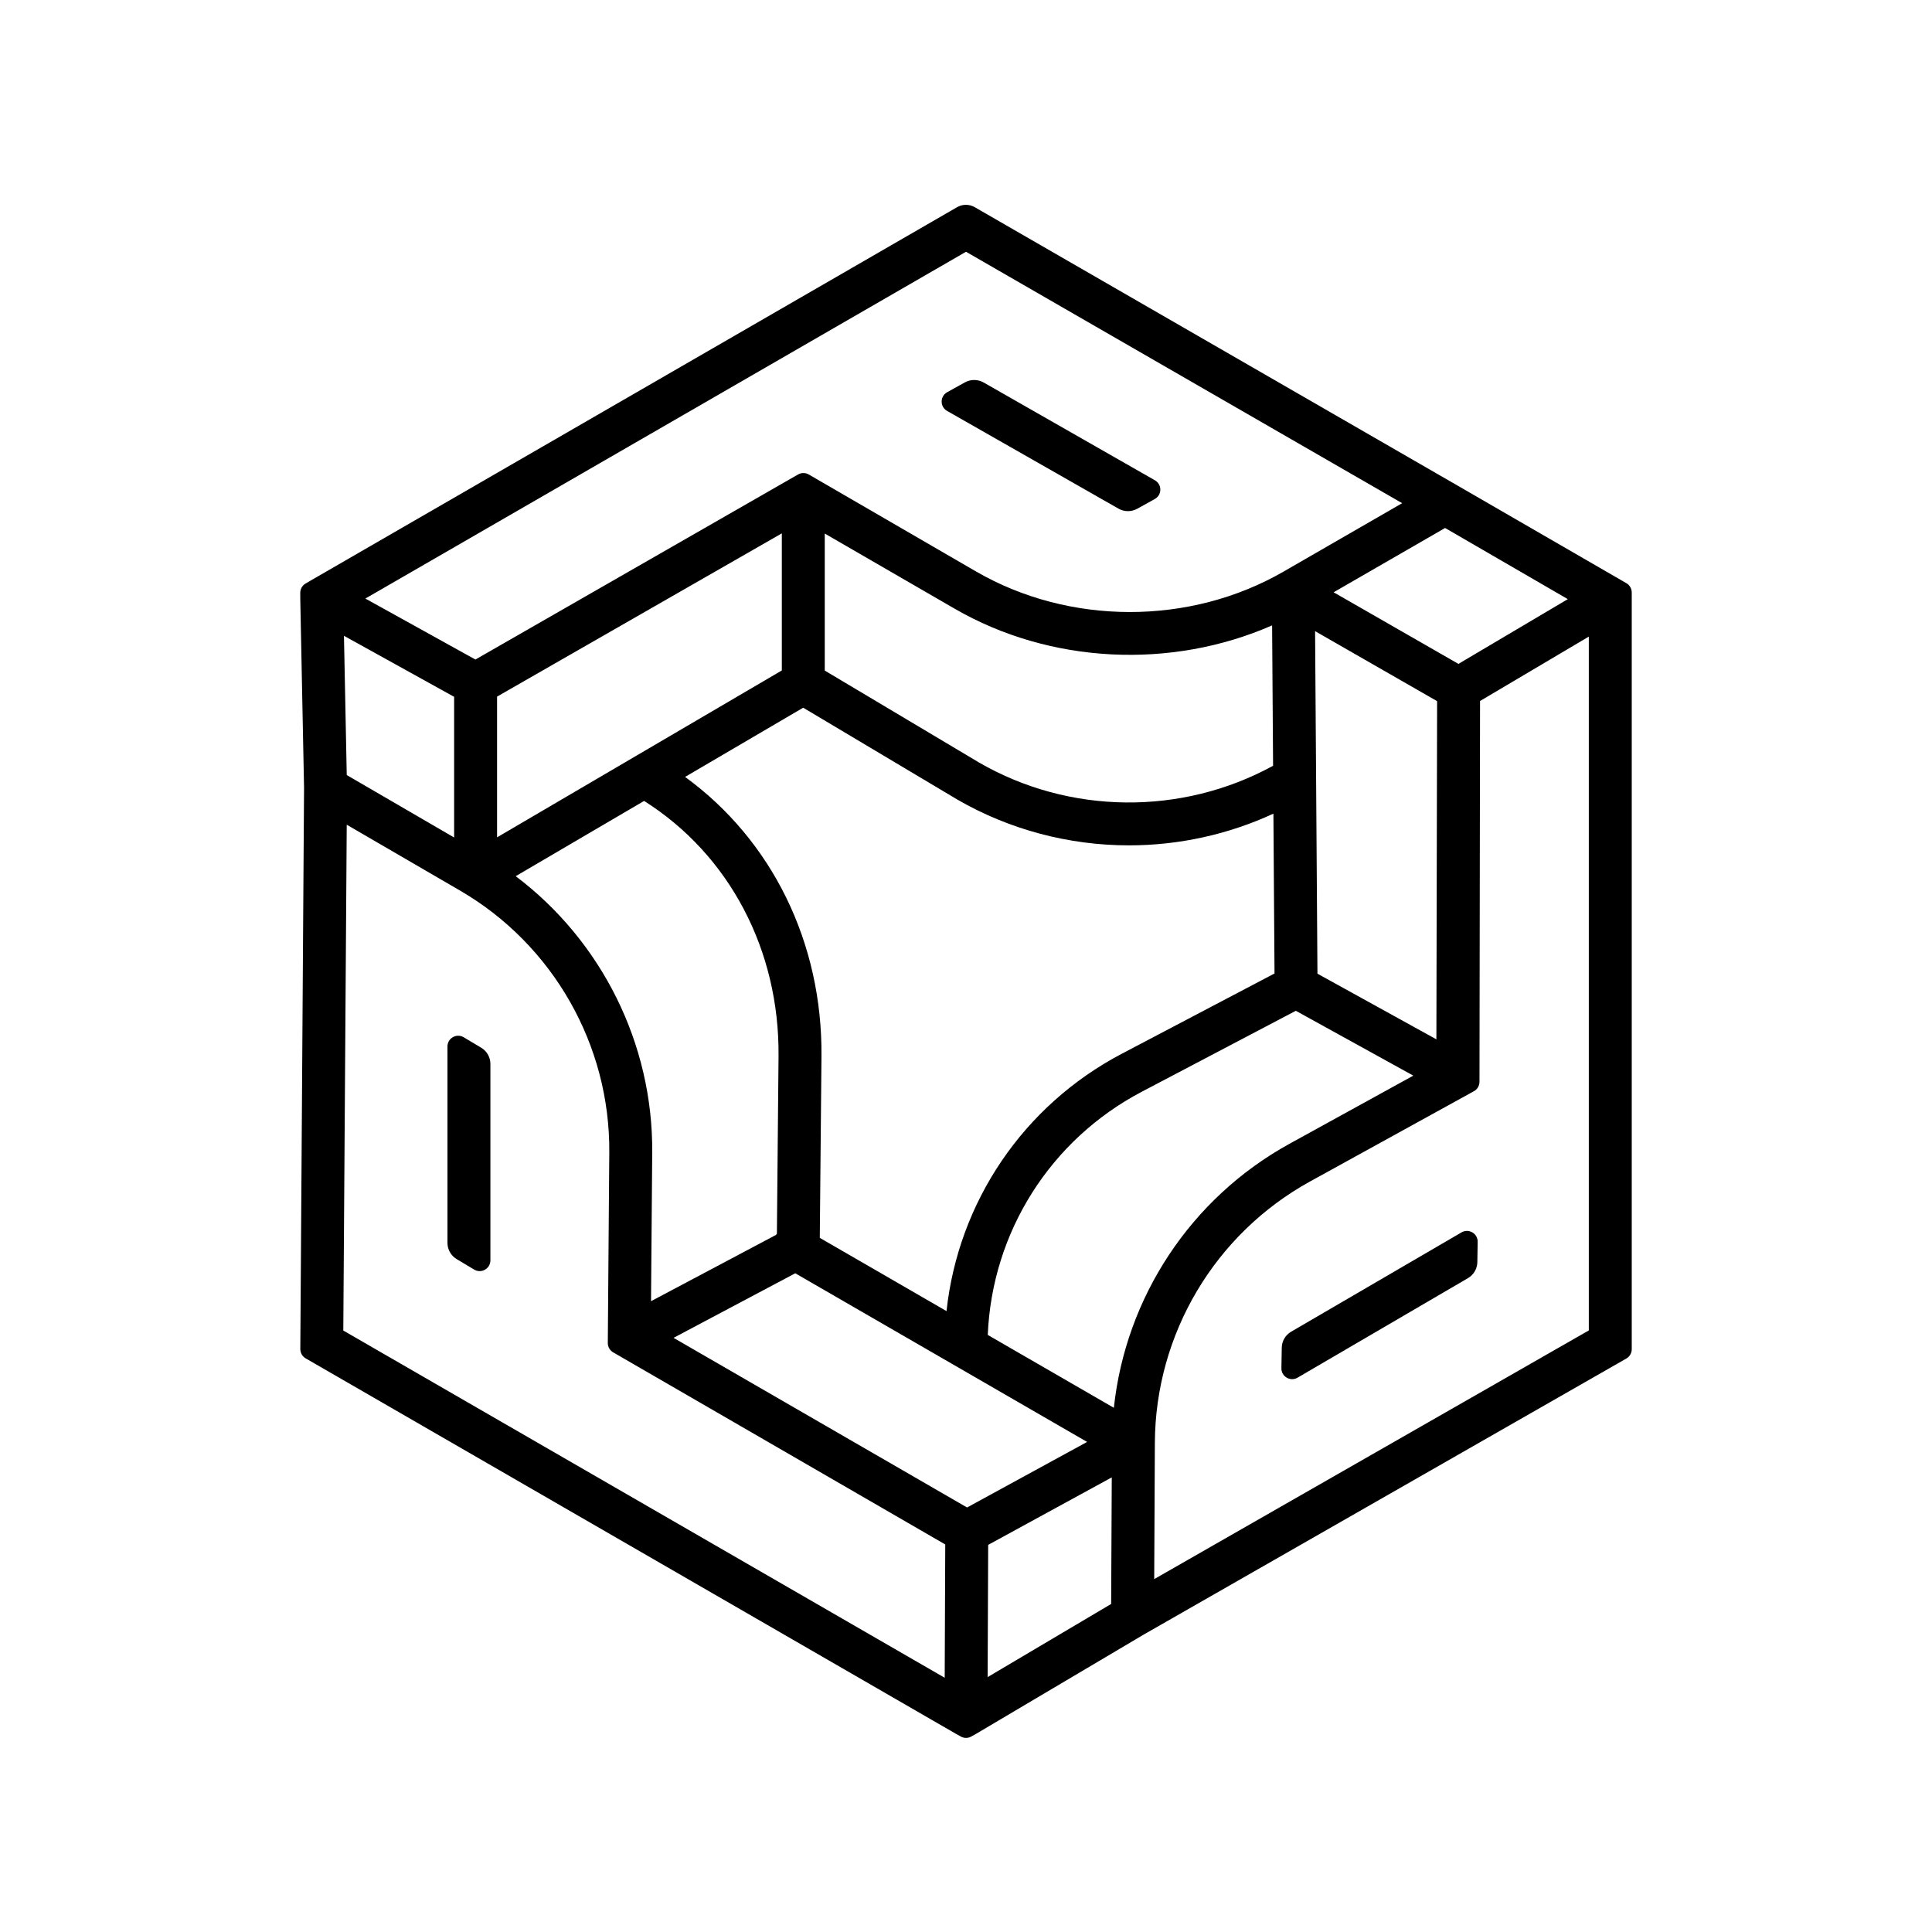
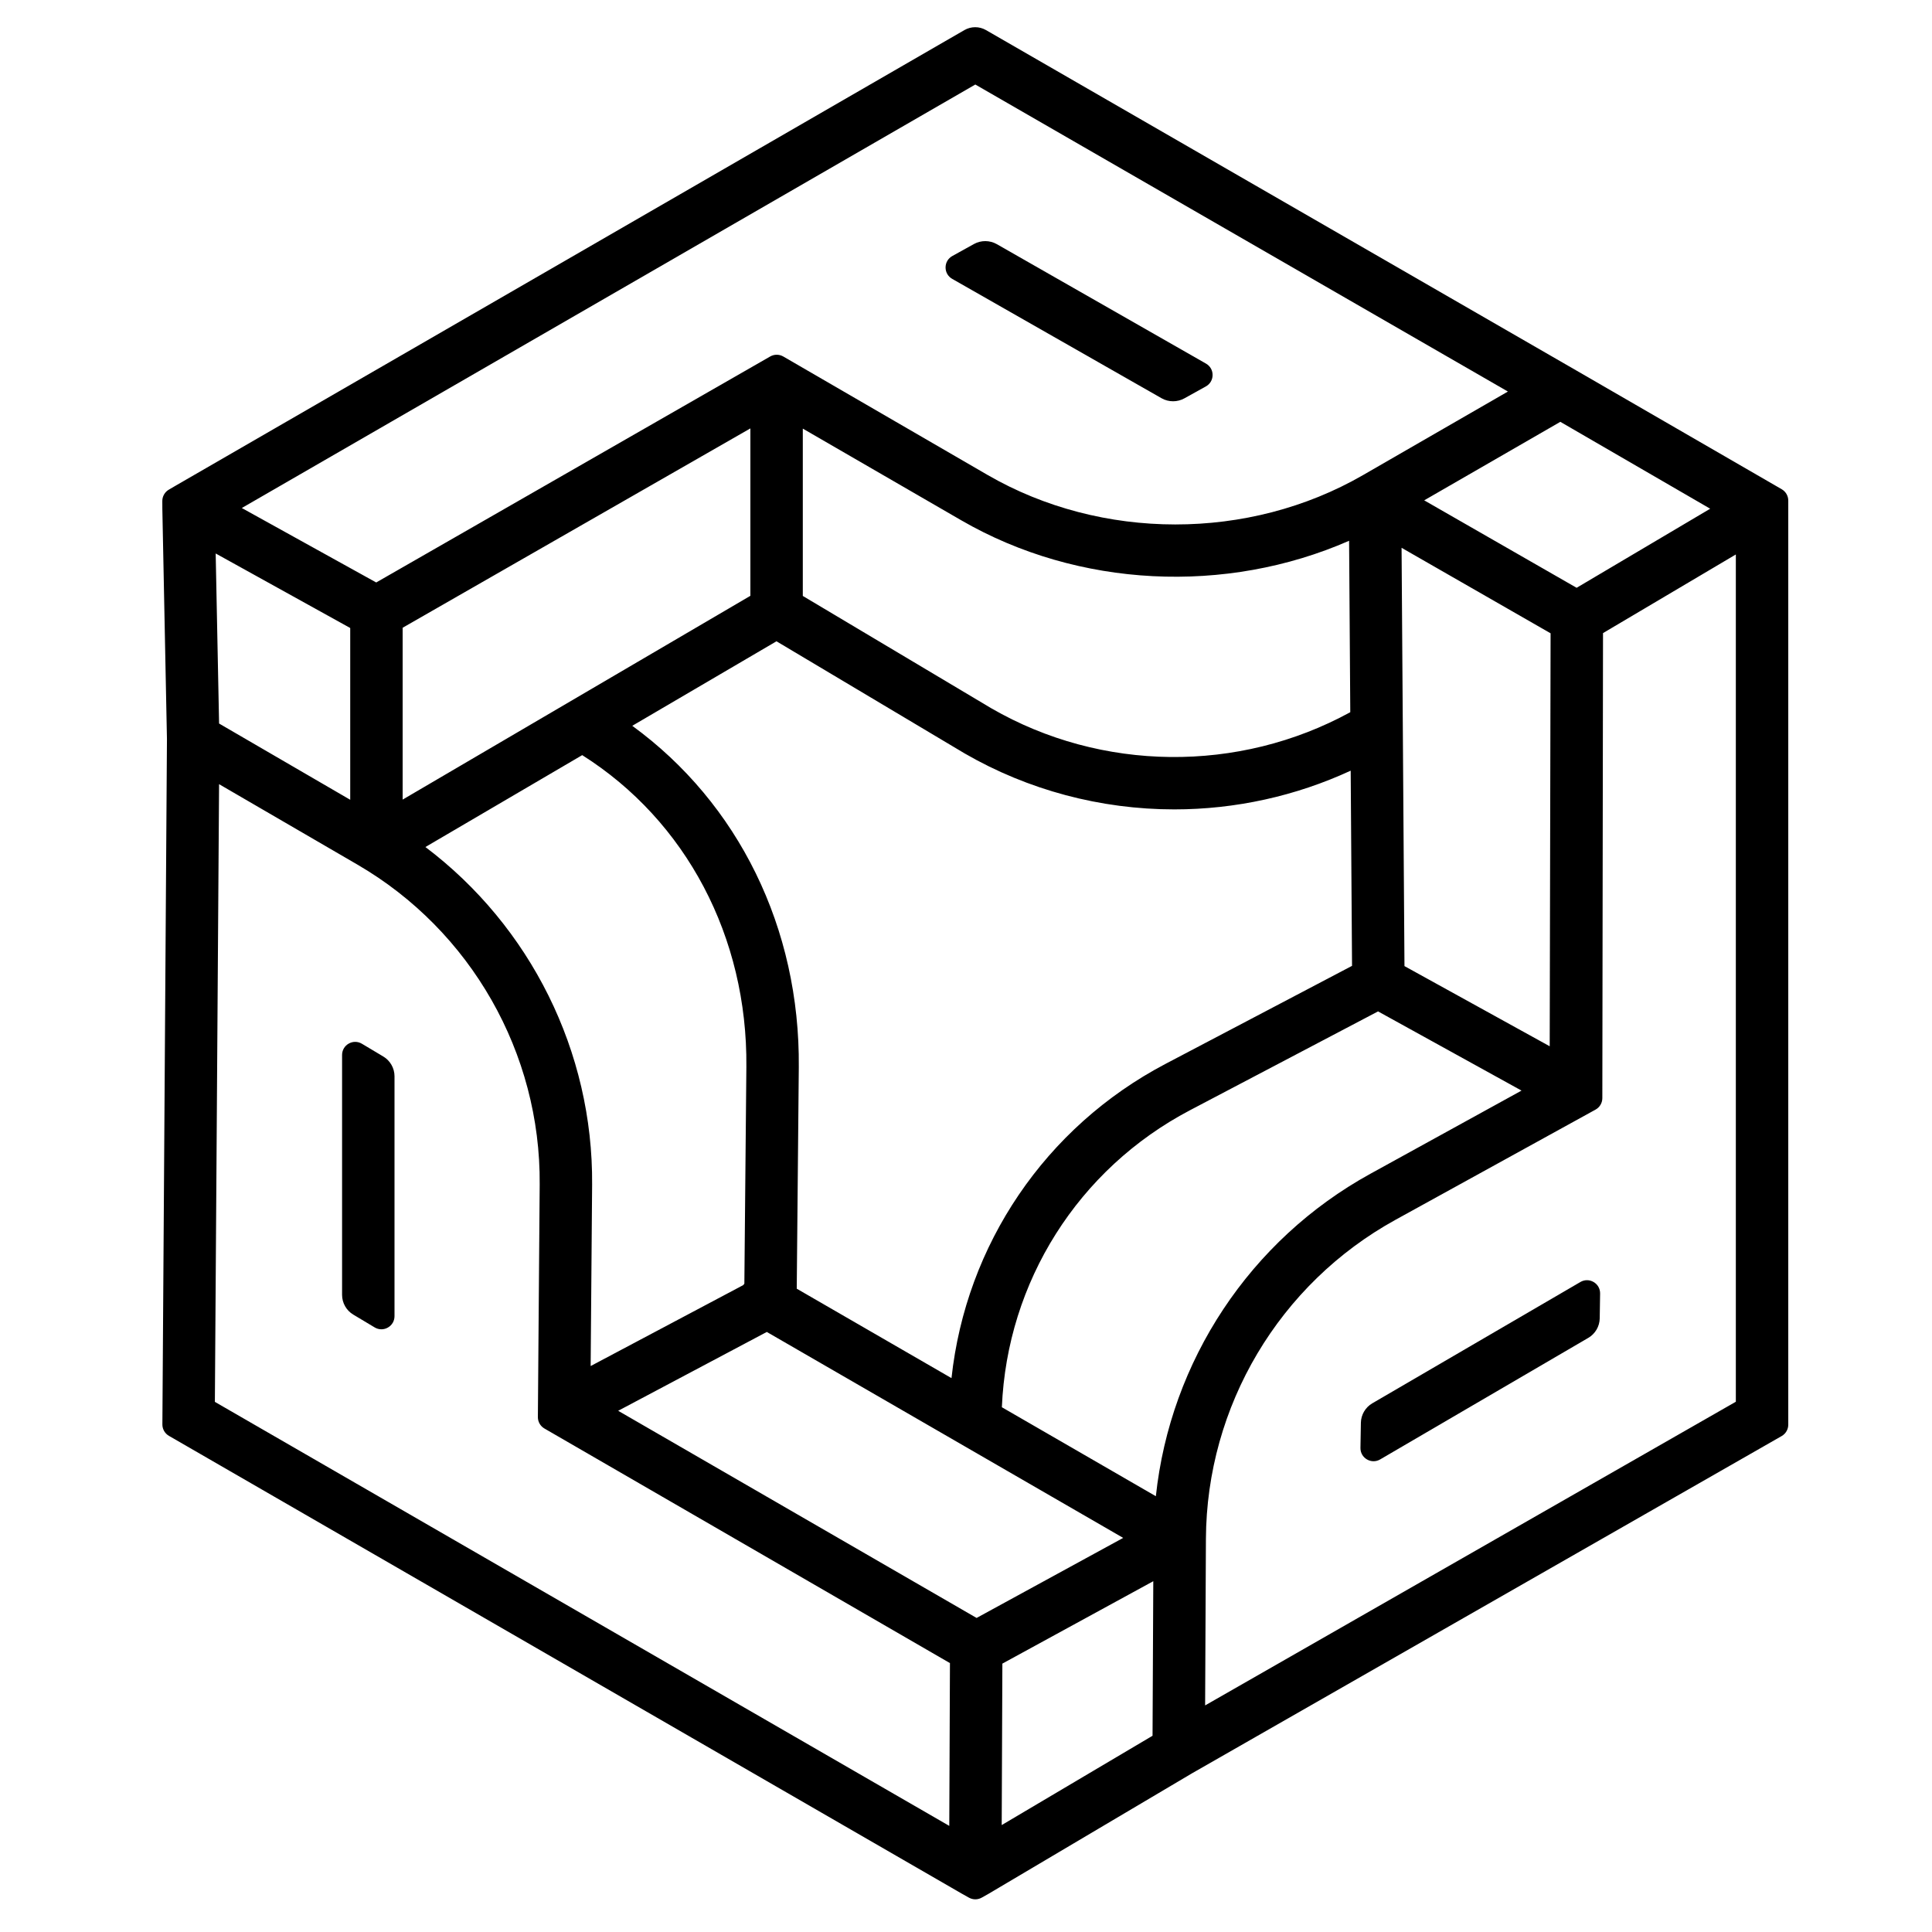
- <svg xmlns="http://www.w3.org/2000/svg" xml:space="preserve" width="254mm" height="254mm" version="1.1" style="shape-rendering:geometricPrecision; text-rendering:geometricPrecision; image-rendering:optimizeQuality; fill-rule:evenodd; clip-rule:evenodd" viewBox="0 0 25400 25400">
+ <svg xmlns="http://www.w3.org/2000/svg" width="85" height="85" viewBox="2200 4300 20800  17000" style="shape-rendering:geometricPrecision; text-rendering:geometricPrecision; image-rendering:optimizeQuality; fill-rule:evenodd; clip-rule:evenodd">
  <g id="Warstwa_x0020_1">
    <path class="fil0" d="M21382.12 7667.21l-2288.75 -1323.33c-0.7,-0.41 -1.44,-0.71 -2.14,-1.11l-6275.96 -3618.83c-71.8,-41.44 -160.92,-41.41 -232.65,0.07l-8493.71 4905.95c-0.91,0.53 -1.74,1.16 -2.65,1.7 -0.63,0.37 -1.31,0.61 -1.93,0.99 -16.54,9.99 -42.75,25.22 -66.28,38.79 -43.41,25.01 -70.46,71.66 -70.59,121.79 -0.07,30.28 -0.07,64.87 0.37,86.78l49.55 2476.25 -49.17 7379.02c-0.38,50.64 26.67,97.84 70.56,123.16l8540.32 4931.14c0.21,0.12 0.5,0.28 0.72,0.41 0.03,0.02 0.07,0.05 0.11,0.07 0.04,0.03 0.08,0.04 0.13,0.06 18.4,10.62 47.01,26.51 72.22,40.42 21.32,11.75 44.68,17.64 68.04,17.64 23.53,0 47.06,-5.96 68.45,-17.88 25.18,-13.95 53.85,-30.01 72,-40.44 0.07,-0.05 0.13,-0.1 0.2,-0.13 0.07,-0.05 0.15,-0.07 0.22,-0.12l2191.78 -1297.84 6348.54 -3631.16c43.85,-25.04 71.07,-71.97 71.07,-122.47l0 -9948.81c0,-50.19 -27.01,-97.01 -70.45,-122.12zm-8959.7 13794.37l0 0 -2.48 595.92 -7906.59 -4564.93 45.2 -6650.16 1490.17 866.41c1221.36,710.17 1973.01,2028.94 1961.61,3441.71l-19.54 2505.58c-0.38,50.68 26.63,97.88 70.45,123.2l4365.95 2525.69 -4.77 1156.58zm-2220.86 -5225.97l0 0 -1642.55 871.21 15.76 -1951.74c11.57,-1434.26 -665.27,-2783.32 -1794.77,-3635.99l1688.14 -989.32c1120,707.63 1780.27,1959.48 1767.3,3354.75l-21.61 2335.55c-4.2,5.07 -8.4,10.13 -12.27,15.54zm8692.13 -7017.49l0 0 -9.5 4446 -1563.6 -863.08 -31.21 -4503.38 1604.31 920.46zm-9886.77 995.91l0 0 1552.66 -909.91 2027.73 1208.39c681.02,393.43 1461.1,601.41 2255.88,601.41 658.06,0 1307.85,-143.68 1898.35,-416.9l14.56 2101.39 -2007.48 1054.97c-1296.27,681.21 -2149.51,1950.08 -2304.8,3383.57l-1666.03 -962.79 22.1 -2384.47c13.84,-1496.77 -649.95,-2842.72 -1792.97,-3675.66zm7730.27 -146.42l0 0c-1201.31,657.76 -2679.62,642.51 -3864.22,-41.93l-2029.95 -1209.75 0 -1801.46 1706.12 987.22c1258.83,728.43 2849.35,801.68 4175.27,220.22l12.78 1845.7zm-6458.61 -1253.05l0 0 -3743.65 2193.93 0 -1850.17 3743.65 -2146.12 0 1802.36zm2707.55 8735.78l0 0c56.48,-1349.91 821.27,-2564.71 2025.08,-3197.35l2024.99 -1064.18 1544.56 852.55 -1627.59 895.82c-1297.58,714.17 -2153.84,2016.87 -2309.19,3471.21l-1657.85 -958.05zm-7015.65 -8389.21l0 0 0 1849.3 -1411.83 -820.88 -36.66 -1830.8 1448.49 802.38zm2884.81 8427.48l0 0 1600.21 -848.76 3836.81 2217.25 -1578.28 861.77 -3858.74 -2230.26zm4136.33 2721.79l0 0 1624.72 -887.12 -7.99 1663.94 -1623.91 961.58 7.18 -1738.4zm2191.36 -1342.19l0 0c6.82,-1430.16 789.41,-2746.95 2042.36,-3436.52l2152.39 -1185.59c45.03,-24.74 73.03,-72.04 73.07,-123.37l7.34 -5006.78 1429.99 -846.53 0 9121.78 -5713.73 3269.36 8.58 -1792.35zm5429.06 -11091.34l0 0 -1437.99 851.32 -1641 -941.5 1465.61 -845.26 1613.38 935.44zm-3739.48 -360.87l0 0c-1227.8,708.17 -2813.92,707 -4040.69,-2.82l-2198.9 -1275.03c-43.37,-25.15 -97.46,-25.29 -140.97,-0.31l-4241.64 2433.04 -1447.07 -801.59 7896.98 -4559.37 5733.81 3305.53 -1561.52 900.55z" />
    <g id="_3018715706576">
      <path class="fil0" d="M15183.7 6314.49l-2251.57 -1285.71c-75.83,-43.31 -170.36,-43.93 -246.81,-1.52l-232.61 128.99c-45.2,25.08 -72.35,70.86 -72.66,122.54 -0.31,51.68 26.29,97.84 71.21,123.47l2253.99 1285.13c38.17,21.8 81.1,32.69 124.02,32.69 41.89,0 83.82,-10.4 121.34,-31.18l231.58 -128.47c45.16,-25.04 72.31,-70.86 72.65,-122.54 0.31,-51.64 -26.28,-97.77 -71.14,-123.4z" />
      <path class="fil0" d="M19356.95 16202.25c-44.54,-26.08 -97.73,-26.08 -142.35,-0.14l-2240.72 1306.17c-74.11,43.2 -121.06,123.34 -122.54,209.12l-4.66 270.47c-0.89,51.68 25.19,98.12 69.77,124.23 22.32,13.06 46.82,19.61 71.31,19.61 24.43,0 48.89,-6.51 71.14,-19.54l2241.35 -1308.99c74.17,-43.28 121.09,-123.55 122.4,-209.4l4.14 -267.58c0.79,-51.57 -25.33,-97.91 -69.84,-123.95z" />
      <path class="fil0" d="M6326.91 13774.7l-230.61 -137.71c-44.2,-26.42 -97.26,-26.97 -142.01,-1.55 -44.75,25.39 -71.45,71.28 -71.45,122.72l0 2582.79c0,86.33 46.03,167.5 120.1,211.9l230.75 138.15c22.6,13.51 47.51,20.29 72.45,20.29 23.84,0 47.75,-6.2 69.63,-18.6 44.78,-25.39 71.52,-71.28 71.52,-122.78l0 -2583.17c0,-86.47 -46.13,-167.74 -120.38,-212.04z" />
    </g>
  </g>
</svg>
